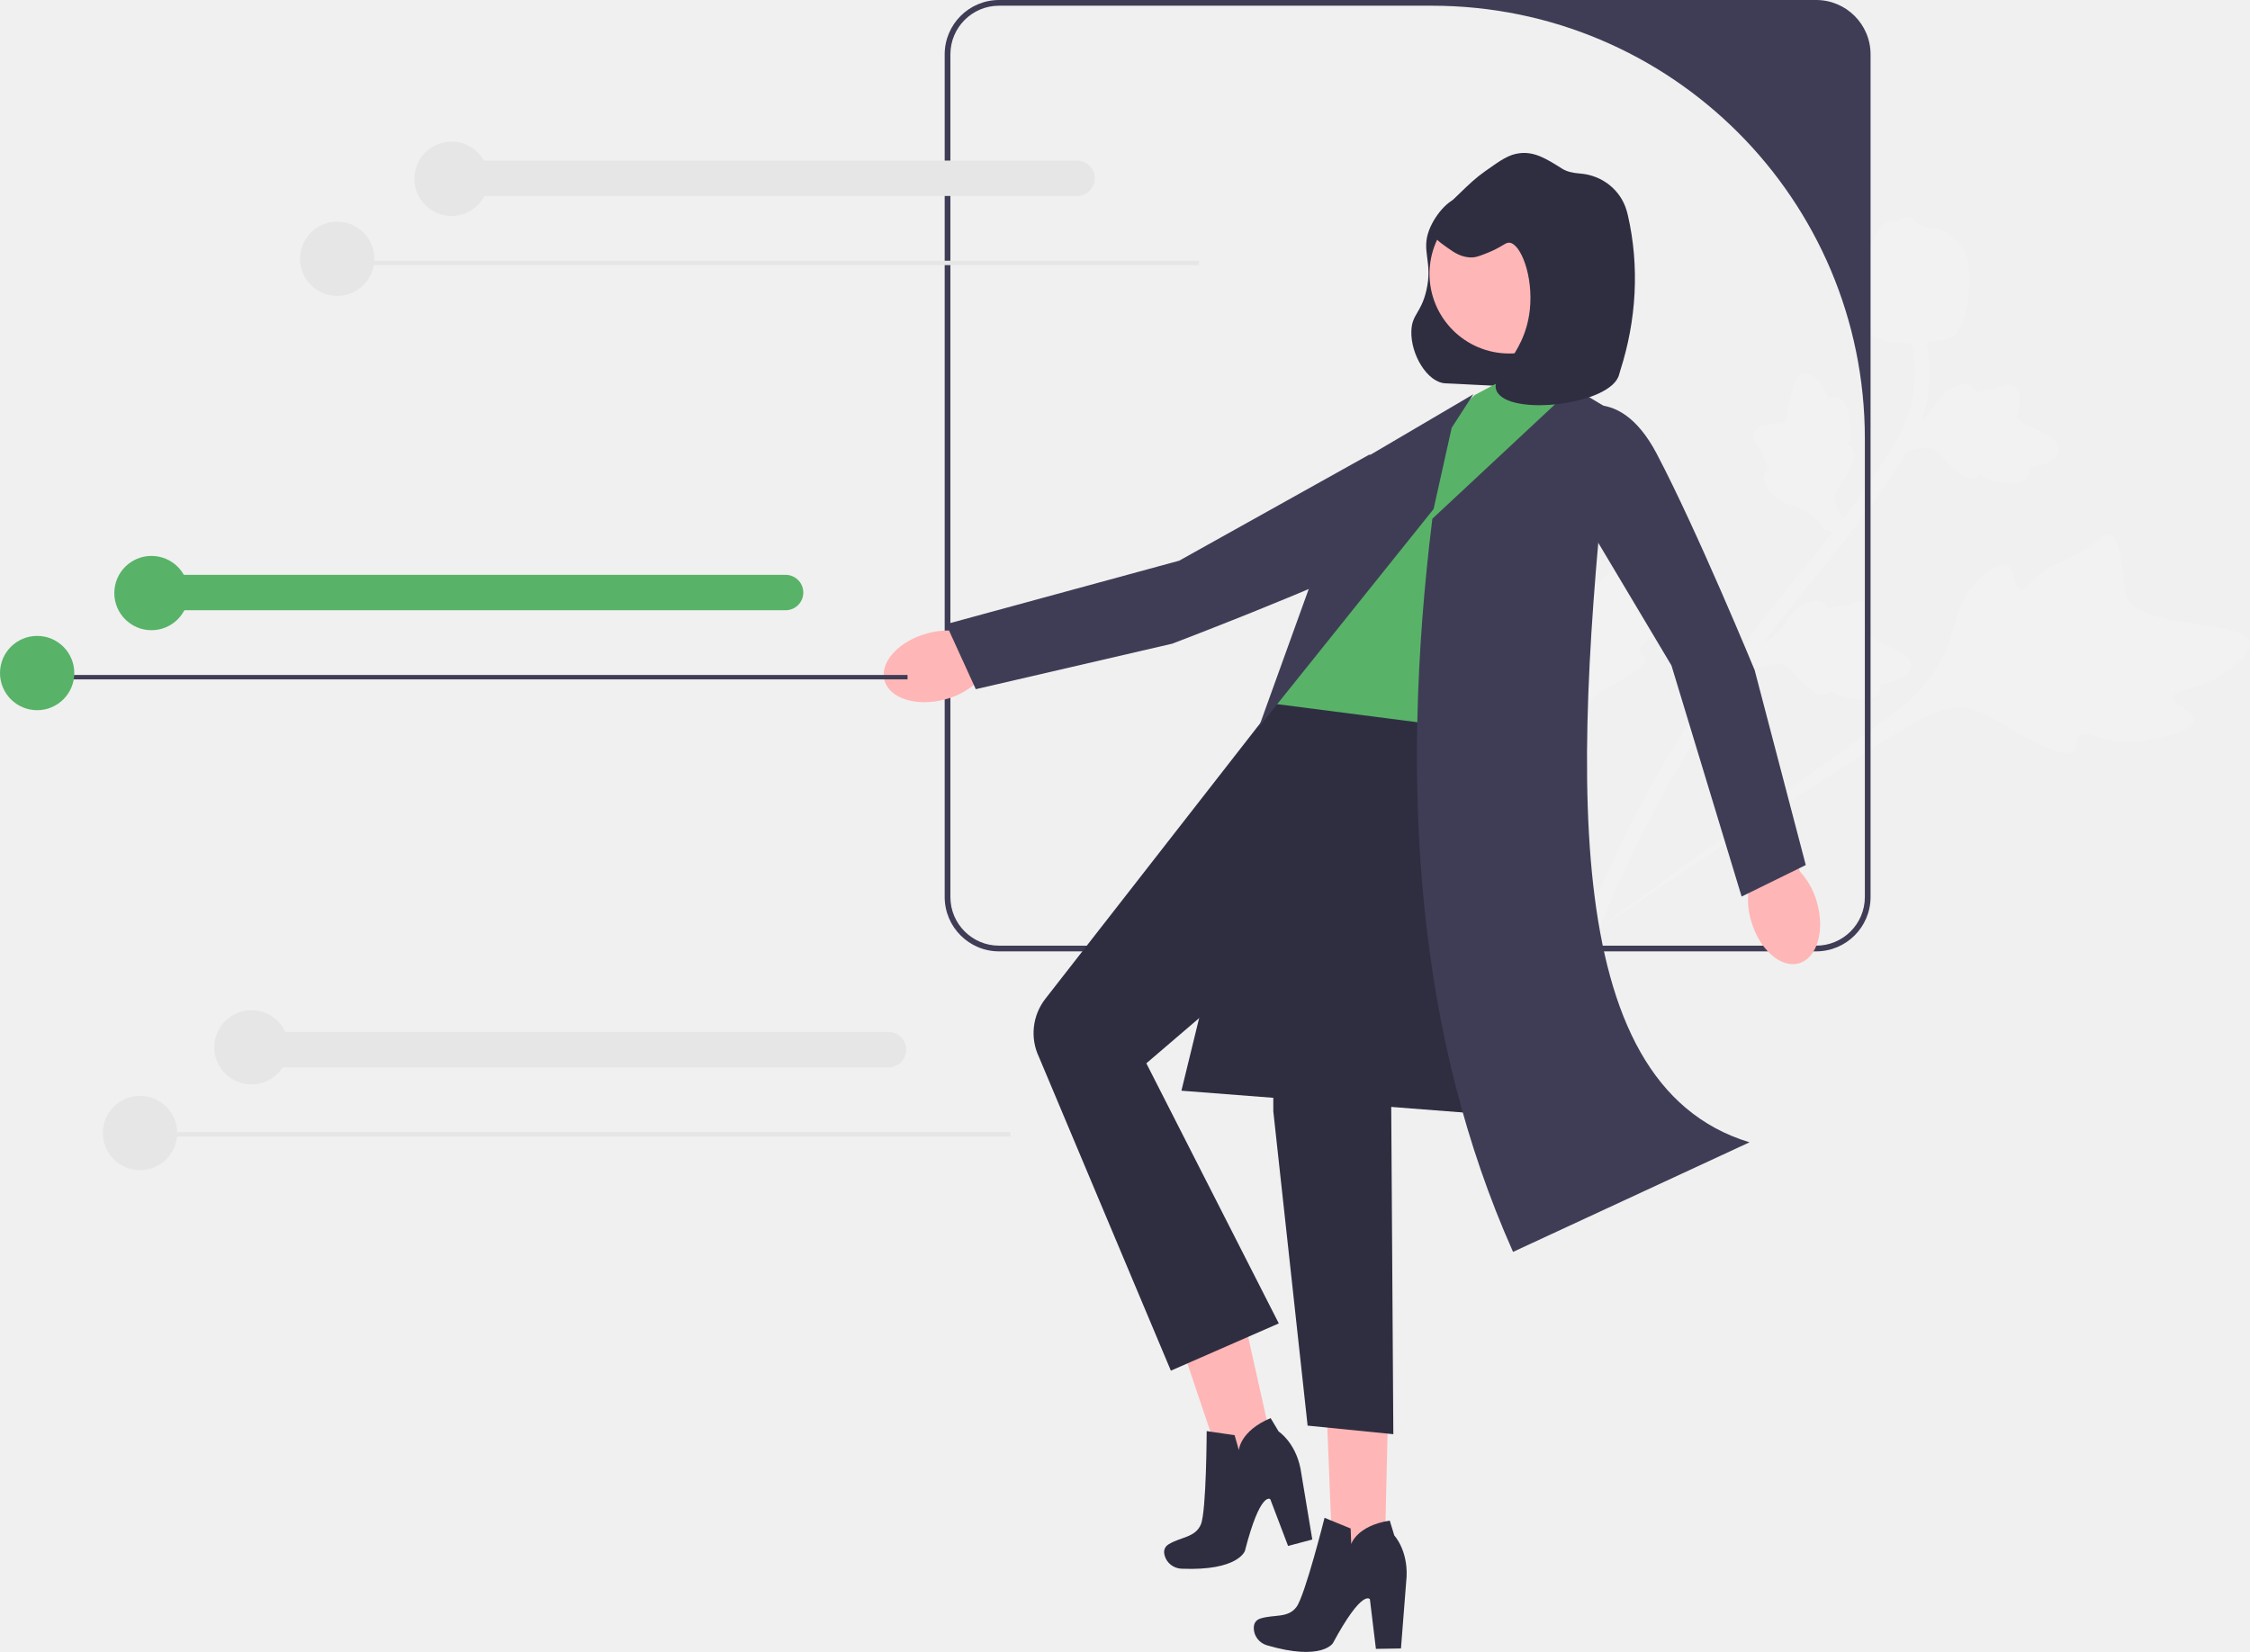
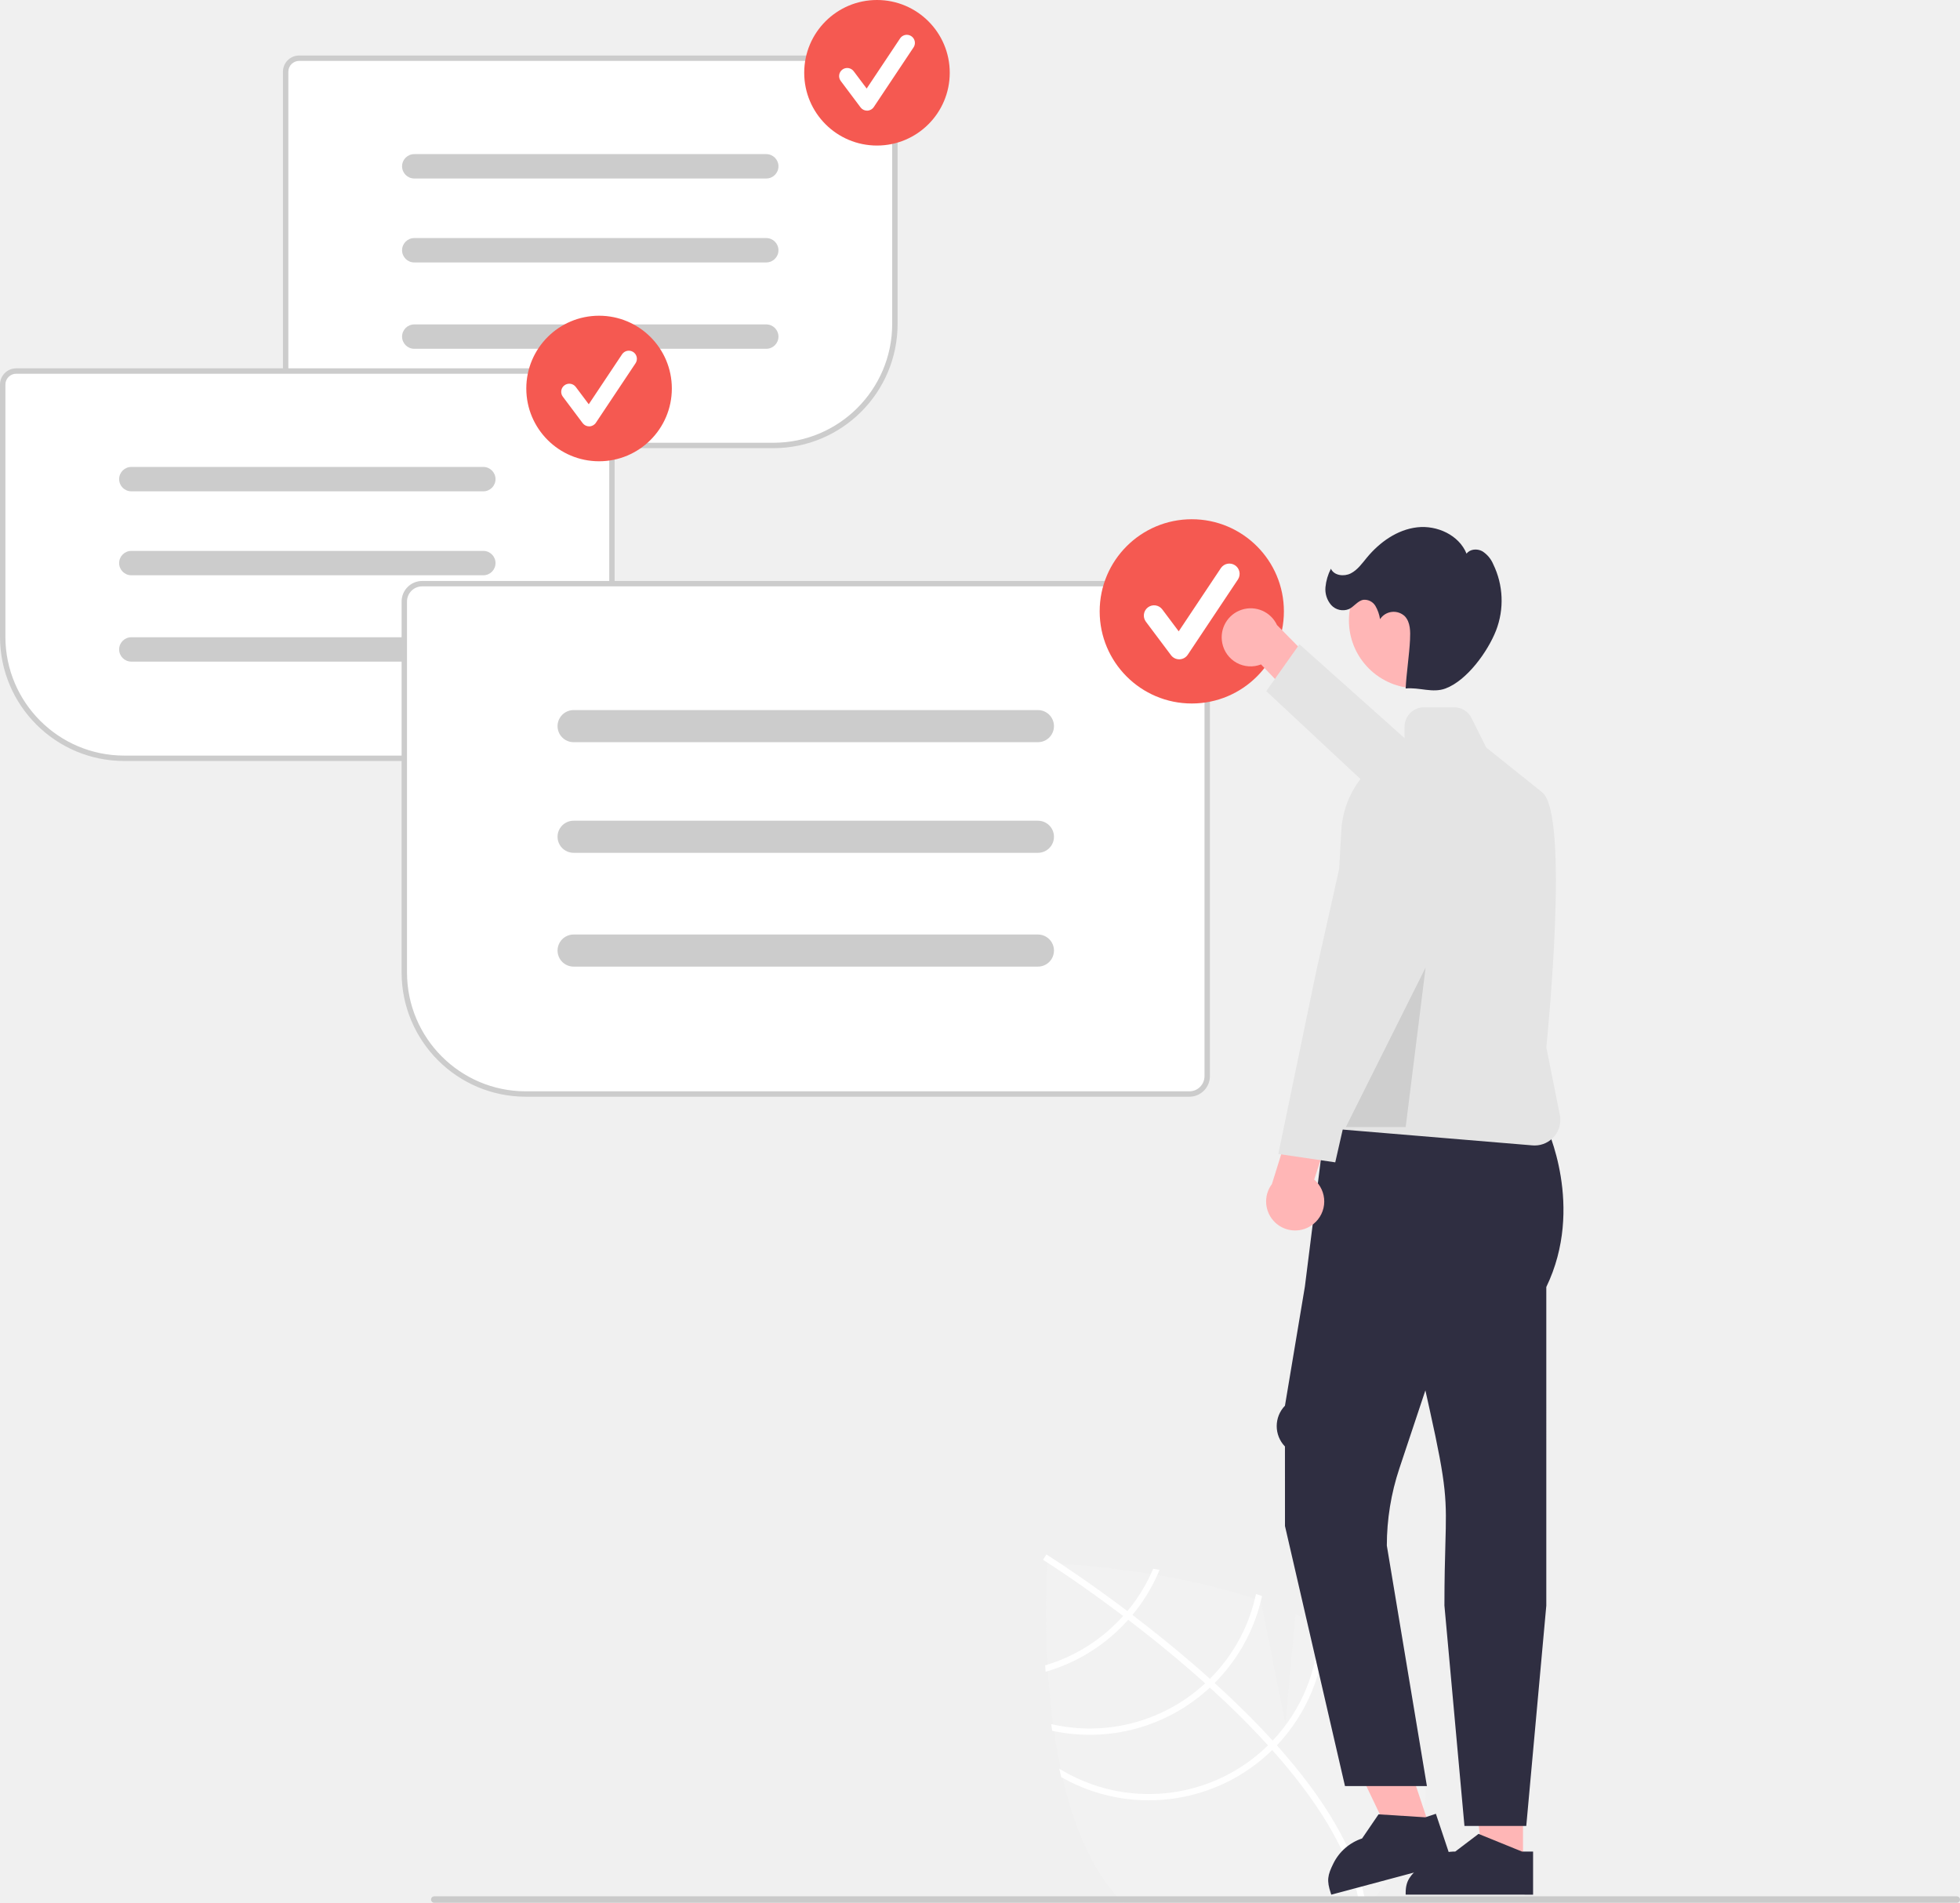
- <svg xmlns="http://www.w3.org/2000/svg" width="787.361" height="578.211" viewBox="0 0 787.361 578.211">
-   <g>
-     <path d="M767.741,251.996c.22-3.362-7.668-5.003-7.31-7.946,.357-2.932,8.313-2.322,16.723-7.618,1.517-.955,11.074-6.973,10.142-11.488-1.767-8.558-39.665-4.19-43.353-16.64-.81-2.732-.058-6.565-2.29-15.152-.888-3.416-1.625-5.189-3.131-5.749-2.137-.794-3.953,1.549-9.198,5.01-7.865,5.191-9.303,3.567-14.947,8.141-4.19,3.395-5.598,6.073-7.422,5.533-2.581-.764-1.428-6.619-4.384-8.048-3.016-1.458-8.275,2.677-11.498,6.262-6.047,6.729-6.674,13.473-8.684,19.639-2.185,6.701-7.025,15.852-19.032,25.275l-109.61,79.788c23.074-15.973,87.601-58.887,112.741-74.039,7.258-4.374,14.88-8.632,23.201-6.673,8.011,1.885,15.705,9.305,28.622,14.228,1.508,.575,5.728,2.122,7.628,.318,1.571-1.491,.125-3.914,1.571-5.328,1.939-1.897,6.114,.923,12.956,1.889,4.825,.681,8.523,.094,11.703-.411,.959-.152,15.281-2.516,15.573-6.991l-0-0Z" fill="#f2f2f2" />
-     <path d="M582.539,206.675c-1.587-1.078-4.668,2.32-6.009,1.295-1.336-1.021,1.259-4.75,1.086-10.406-.031-1.02-.227-7.447-2.712-8.293-4.71-1.602-13.501,18.259-20.676,16.477-1.575-.391-3.239-1.866-8.098-3.248-1.933-.55-3.016-.699-3.725-.122-1.006,.82-.381,2.387-.195,5.96,.278,5.358-.933,5.595-.317,9.685,.458,3.036,1.366,4.5,.574,5.239-1.12,1.047-3.661-1.209-5.215-.171-1.586,1.059-1.074,4.834-.244,7.45,1.558,4.91,4.687,7.163,7.133,9.929,2.658,3.006,5.753,8.022,6.914,16.634l7.534,76.819c-1.182-15.934-3.627-59.986-3.809-76.697-.053-4.824,.057-9.794,3.419-13.313,3.237-3.388,9.099-5.023,15.241-9.943,.717-.574,2.694-2.199,2.357-3.652-.279-1.201-1.885-1.191-2.162-2.308-.371-1.499,2.217-2.734,4.665-5.814,1.726-2.171,2.505-4.156,3.175-5.863,.202-.514,3.174-8.226,1.062-9.661l-0,0Z" fill="#f2f2f2" />
-     <path d="M609.258,235.387l4.876-9.165,.878-.347c4.06-1.603,7.083-3.813,8.99-6.571,.303-.438,.584-.892,.87-1.354,1.134-1.832,2.543-4.109,5.456-5.894,1.628-.992,5.715-3.072,8.158-.795,.663,.605,.987,1.322,1.138,2.005,.129-.056,.26-.111,.401-.172,1.735-.713,2.787-.808,3.801-.899,.779-.07,1.582-.142,3.075-.593,.655-.198,1.195-.395,1.649-.561,1.378-.499,3.1-1.04,4.71,.092,1.678,1.27,1.604,3.327,1.556,4.688-.085,2.429-.434,3.984-.666,5.014-.086,.376-.18,.801-.183,.95-.004,1.205,5.066,3.548,6.969,4.441,4.284,1.992,7.991,3.716,7.701,7.08-.206,2.407-2.506,4.201-7.028,5.469-1.408,.394-2.713,.533-3.822,.582,.358,.777,.521,1.703,.144,2.725h0c-.895,2.418-4.085,3.271-9.483,2.544-1.343-.177-3.146-.422-5.249-1.385-.99-.455-1.813-.964-2.509-1.41-.285,.385-.67,.749-1.211,1.024-1.592,.812-3.481,.423-5.591-1.239-2.346-1.794-4.031-3.631-5.52-5.248-1.301-1.41-2.425-2.621-3.517-3.266-2.043-1.17-4.596-.642-7.723,.169l-7.87,2.115-0-0Z" fill="#f2f2f2" />
-     <path d="M648.391,187.738l-10.102-2.392-.558-.761c-2.58-3.52-5.485-5.884-8.636-7.029-.501-.182-1.011-.338-1.531-.498-2.059-.632-4.62-1.417-7.085-3.782-1.373-1.323-4.421-4.749-2.838-7.69,.417-.795,1.029-1.29,1.651-1.61-.087-.111-.174-.224-.268-.345-1.13-1.498-1.489-2.491-1.834-3.448-.266-.735-.539-1.495-1.353-2.824-.357-.583-.686-1.055-.961-1.453-.833-1.206-1.793-2.735-1.105-4.579,.803-1.945,2.811-2.395,4.14-2.694,2.372-.534,3.963-.591,5.019-.628,.386-.013,.82-.029,.965-.064,1.166-.302,2.147-5.8,2.528-7.868,.84-4.649,1.568-8.672,4.895-9.245,2.381-.412,4.699,1.358,7.073,5.41,.738,1.262,1.203,2.49,1.533,3.55,.661-.544,1.515-.936,2.6-.831h0c2.566,.253,4.2,3.121,4.866,8.527,.169,1.344,.39,3.151-.009,5.429-.189,1.073-.472,1.998-.728,2.785,.444,.178,.894,.458,1.298,.912,1.189,1.334,1.293,3.26,.22,5.722-1.14,2.724-2.489,4.82-3.676,6.671-1.034,1.616-1.92,3.011-2.267,4.231-.613,2.273,.545,4.608,2.122,7.428l4.042,7.076-0-0Z" fill="#f2f2f2" />
-     <path d="M661.142,159.633l4.876-9.165,.878-.347c4.06-1.603,7.083-3.813,8.99-6.571,.303-.438,.584-.892,.87-1.354,1.134-1.832,2.543-4.109,5.456-5.894,1.628-.992,5.715-3.072,8.158-.795,.663,.605,.987,1.322,1.138,2.005,.129-.056,.26-.111,.401-.172,1.735-.713,2.787-.808,3.801-.899,.779-.07,1.582-.142,3.075-.593,.655-.198,1.195-.395,1.649-.561,1.378-.499,3.1-1.04,4.71,.092,1.678,1.27,1.604,3.327,1.556,4.688-.085,2.429-.434,3.984-.666,5.014-.086,.376-.18,.801-.183,.95-.004,1.205,5.066,3.548,6.969,4.441,4.284,1.992,7.991,3.716,7.701,7.08-.206,2.407-2.506,4.201-7.028,5.469-1.408,.394-2.713,.533-3.822,.582,.358,.777,.521,1.703,.144,2.725h0c-.895,2.418-4.085,3.271-9.483,2.544-1.343-.177-3.146-.422-5.249-1.385-.99-.455-1.813-.964-2.509-1.41-.285,.385-.67,.749-1.211,1.024-1.592,.812-3.481,.423-5.591-1.239-2.346-1.794-4.031-3.631-5.52-5.248-1.301-1.41-2.425-2.621-3.517-3.266-2.043-1.17-4.596-.642-7.723,.169l-7.87,2.115-0-0Z" fill="#f2f2f2" />
-     <path d="M556.692,330.817l-1.018-2.34,.979-2.355-.979,2.355-2.243-1.186c.099-.216,.29-.737,.596-1.548,1.676-4.443,6.77-17.969,16.895-37.83,7.068-13.864,15.099-27.595,23.871-40.817,8.786-13.243,16.205-22.743,22.166-30.38,4.497-5.759,8.877-11.176,13.148-16.451,11.404-14.095,22.175-27.409,32.019-43.575,2.199-3.608,6.774-11.12,7.821-21.729,.607-6.154-.056-12.44-1.976-18.682l4.88-1.5c2.115,6.895,2.846,13.856,2.172,20.688-1.161,11.763-6.146,19.948-8.54,23.881-10.018,16.451-20.894,29.893-32.409,44.123-4.252,5.257-8.616,10.649-13.094,16.385-5.906,7.566-13.26,16.984-21.933,30.057-8.669,13.063-16.6,26.627-23.582,40.315-9.996,19.611-15.014,32.936-16.662,37.314-.882,2.337-1.066,2.826-2.111,3.276l0-0Z" fill="#f2f2f2" />
-     <path d="M655.672,117.678c-.173-.118-.344-.242-.513-.375-3.452-2.648-5.301-7.066-5.5-13.132-.089-2.85,.684-5.503,2.224-10.794,.236-.816,1.481-4.927,4.016-10.02,1.655-3.329,2.578-4.562,3.949-5.272,1.524-.792,3.201-.923,4.82-.677,.222-.439,.55-.825,1.015-1.129,1.919-1.264,3.668,.273,4.624,1.09,.477,.423,1.069,.956,1.797,1.4,1.142,.704,1.961,.782,3.199,.905,1.185,.117,2.658,.263,4.469,1.026,3.579,1.492,5.596,4.177,6.261,5.061,3.513,4.634,3.333,9.71,3.124,15.586-.045,1.177-.317,5.386-1.953,10.291-1.18,3.539-2.2,4.773-3.125,5.576-1.894,1.655-3.905,1.968-8.75,2.382-5.064,.438-7.604,.655-9.555,.508-4.539-.35-7.39-.569-10.102-2.427l-0,0Z" fill="#f2f2f2" />
-   </g>
-   <path d="M635.562,0H349.602c-10.49,0-19.02,8.53-19.02,19.02V313.98c0,10.49,8.53,19.02,19.02,19.02h285.96c10.49,0,19.02-8.53,19.02-19.02V19.02c0-10.49-8.53-19.02-19.02-19.02Zm17.02,313.98c0,9.4-7.62,17.02-17.02,17.02H349.602c-9.4,0-17.02-7.62-17.02-17.02V19.02c0-9.4,7.62-17.02,17.02-17.02h151.472c83.675,0,151.508,67.832,151.508,151.508v160.472Z" fill="#3f3d56" />
-   <path id="b-49" d="M324.53,221.685c-10.023,2.709-16.749,10.076-15.024,16.455,1.725,6.378,11.247,9.351,21.273,6.64,4.02-1.028,7.735-3.004,10.835-5.762l42.322-12.015-6.061-19.74-41.078,13.94c-4.069-.821-8.275-.656-12.266,.483Z" fill="#ffb6b6" />
-   <path d="M501.882,162.462s11.949,17.528-14.98,30.75c-26.929,13.223-76.707,32.094-76.707,32.094l-68.73,15.923-10.379-22.755,81.555-22.22,66.457-37.088,22.785,3.295Z" fill="#3f3d56" />
-   <path d="M493.888,115.807c-.306,8.309,5.676,18.172,12,18.374,7.608,.244,43.573,2.805,44.73-.178,8.028-20.711-29.778-63.674-38.3-64.913-4.58-.666-10.063,5.909-12.172,11.337-2.954,7.607,1.406,11.194-1.055,21.441-1.877,7.814-4.989,8.13-5.202,13.938Z" fill="#2f2e41" />
-   <g>
-     <polygon points="431.284 443.34 406.041 449.125 431.405 524.385 448.51 520.466 431.284 443.34" fill="#ffb6b6" />
-     <path d="M422.264,500.915l9.763,1.432,1.505,5.23s.325-6.652,11.108-11.211l2.803,4.681s5.772,3.714,7.638,12.92l4.142,24.901-8.477,2.249-6.22-16.359s-3.422-3.129-8.867,18.036c0,0-2.205,7.113-22.204,6.289-2.749-.113-5.167-1.947-5.901-4.599-.405-1.463-.226-2.976,1.462-3.99,4.297-2.58,9.294-2.339,11.222-6.925,1.928-4.586,2.026-32.653,2.026-32.653Z" fill="#2f2e41" />
-   </g>
-   <g>
-     <polygon points="486.123 477.557 463.582 477 466.738 556.249 484.283 556.562 486.123 477.557" fill="#ffb6b6" />
-     <path d="M463.513,531.269l9.131,3.739,.202,5.438s1.917-6.379,13.48-8.209l1.594,5.218s4.709,4.994,4.304,14.379l-1.972,25.166-8.769,.143-2.101-17.375s-2.569-3.86-12.946,15.372c0,0-3.851,6.373-23.065,.761-2.641-.771-4.547-3.134-4.621-5.884-.041-1.518,.497-2.943,2.379-3.521,4.792-1.47,9.583-.033,12.558-4.021,2.975-3.988,9.824-31.206,9.824-31.206Z" fill="#2f2e41" />
-   </g>
-   <polygon points="532.637 390.997 413.423 381.772 446.971 244.241 527.237 232.676 532.637 390.997" fill="#2f2e41" />
-   <polygon points="516.196 138.193 541.314 124.811 561.597 148.761 520.838 279.4 446.279 246.386 502.909 149.571 516.196 138.193" fill="#58b368" />
-   <path d="M519.379,255.812s7.999,41.243-16.77,62.68l-7.582,24.104-8.186,44.491,.741,114.912-30-3-12-109.996-.143-54.745-44.289,37.927,46.351,91.039-37.769,16.538-46.129-109.709c-3.205-6.683-2.35-14.604,2.207-20.45l80.468-103.219,73.1,9.427Z" fill="#2f2e41" />
-   <path d="M550.477,135.631l-49.248,45.946c-11.655,94.579-5.293,181.426,28.243,256.611l82.757-38.356c-68.241-20.697-61.548-134.344-48.307-256.113l-13.445-8.087Z" fill="#3f3d56" />
-   <polygon points="508.006 149.722 515.582 138 473.68 162.635 440.546 254.456 501.668 178.18 508.006 149.722" fill="#3f3d56" />
-   <path id="c-50" d="M612.822,322.436c2.888,9.973,10.375,16.566,16.721,14.727,6.346-1.839,9.148-11.413,6.258-21.389-1.1-4.001-3.142-7.68-5.955-10.73l-12.77-42.1-19.629,6.414,14.673,40.822c-.748,4.083-.507,8.285,.702,12.255Z" fill="#ffb6b6" />
-   <path d="M548.564,144.699s17.177-12.447,31.168,14.09c13.991,26.538,34.285,75.753,34.285,75.753l17.892,68.245-22.447,11.029-24.555-80.883-38.982-65.364,2.639-22.87Z" fill="#3f3d56" />
-   <circle cx="528.139" cy="95.838" r="27.896" fill="#ffb6b6" />
-   <path d="M528.231,84.955c-1.57-.155-2.377,1.505-8.374,3.822-2.125,.821-3.212,1.233-4.46,1.313-3.793,.244-6.741-1.851-8.712-3.252-3.203-2.276-5.266-3.742-5.669-6.086-.526-3.059,2.937-6.475,9.883-13.184,3.402-3.285,5.475-5.27,8.804-7.632,5.583-3.962,8.375-5.942,12.288-6.331,5.183-.515,9.124,1.959,14.81,5.528,1.536,.964,3.751,1.428,6.099,1.605,7.686,.578,14.275,5.701,16.366,13.12,.16,.567,.294,1.08,.395,1.519,4.126,18.014,2.975,36.75-2.672,54.346-.152,.474-.279,.915-.378,1.317-2.623,10.716-38.656,14.894-42.871,5.834-2.654-5.705,9.749-11.413,11.601-28.423,1.289-11.842-3.193-23.11-7.11-23.497Z" fill="#2f2e41" />
-   <rect x="117.33" y="91.253" width="302.252" height="1.549" fill="#e6e6e6" />
-   <g>
-     <path d="M376.912,68.6H160c-3.417,0-6.197-2.78-6.197-6.197s2.78-6.197,6.197-6.197h216.911c3.417,0,6.197,2.78,6.197,6.197s-2.78,6.197-6.197,6.197Z" fill="#e6e6e6" />
-     <circle cx="118" cy="90.583" r="13" fill="#e6e6e6" />
-     <circle cx="158" cy="62.583" r="13" fill="#e6e6e6" />
-   </g>
-   <rect x="15.33" y="236.253" width="302.252" height="1.549" fill="#3f3d56" />
-   <g>
-     <path d="M274.912,213.6H58c-3.417,0-6.197-2.78-6.197-6.197s2.78-6.197,6.197-6.197h216.911c3.417,0,6.197,2.78,6.197,6.197s-2.78,6.197-6.197,6.197Z" fill="#58b368" />
-     <circle cx="13" cy="235.583" r="13" fill="#58b368" />
-     <circle cx="53" cy="207.583" r="13" fill="#58b368" />
-   </g>
-   <rect x="51.33" y="396.253" width="302.252" height="1.549" fill="#e6e6e6" />
-   <g>
-     <path d="M310.912,373.6H94c-3.417,0-6.197-2.78-6.197-6.197s2.78-6.197,6.197-6.197h216.911c3.417,0,6.197,2.78,6.197,6.197s-2.78,6.197-6.197,6.197Z" fill="#e6e6e6" />
-     <circle cx="88" cy="366.583" r="13" fill="#e6e6e6" />
-     <circle cx="49" cy="396.583" r="13" fill="#e6e6e6" />
-   </g>
+ <svg xmlns="http://www.w3.org/2000/svg" data-name="Layer 1" width="726.423" height="705.12" viewBox="0 0 726.423 705.12">
+   <path d="M745.618,799.922c-.76.8-1.55,1.59-2.35,2.38H652.047c-.75-.77-1.49-1.56-2.23-2.38-.03-.03-.06-.07-.09-.1-9.91-10.98-16.15-26.94-20.04-43.77-.25-1.02-.47-2.05-.69-3.09-1.02-4.73-1.85-9.51-2.53-14.25-.12-.82-.24-1.64-.34-2.46-.92-6.81-1.54-13.51-1.94-19.8-.05-.81-.1-1.6-.15-2.39a324.829,324.829,0,0,1-.02-37.6s.12,0,.35.01c.67.03,2.28.1,4.65.24,6.53.4,18.85,1.4,33.34,3.76.79.13,1.59.27,2.39.41a252.149,252.149,0,0,1,36.17,8.76c.74.25,1.47.5,2.21.75l.01.05,9.07,45.51,3.76-40.51c2.99,1.35,5.9,2.79,8.69,4.33.78.43,1.54.86,2.29,1.3a72.111,72.111,0,0,1,17.17,13.54C773.868,747.582,767.497,777.052,745.618,799.922Z" transform="translate(-235.8247 -97.18208)" fill="#f2f2f2" />
+   <path d="M707.497,742.215l1.581,1.752c18.279,20.458,29.188,39.448,32.549,56.719.053.251.09.501.144.752l-1.169.222-1.127.199c-3.43-18.83-16.201-38.296-32.14-56.144-.508-.58-1.024-1.169-1.557-1.742-6.814-7.496-14.14-14.687-21.548-21.411-.569-.525-1.154-1.052-1.739-1.578-9.824-8.825-19.707-16.808-28.521-23.538-.621-.478-1.25-.949-1.872-1.411-14.965-11.329-26.577-18.839-29.165-20.485-.312-.206-.489-.315-.529-.341l.613-.978.001-.017.621-.986c.04.027.634.388,1.706,1.088,4.028,2.597,14.856,9.744,28.326,19.905.605.461,1.235.932,1.855,1.41,7.158,5.454,14.988,11.703,22.894,18.543q2.983,2.572,5.818,5.137c.594.518,1.179,1.045,1.748,1.57Q698,731.781,707.497,742.215Z" transform="translate(-235.8247 -97.18208)" fill="#fff" />
+   <path d="M663.218,678.532c-.27.65-.56,1.3-.86,1.94a62.382,62.382,0,0,1-8.69,13.75c-.51.6-1.03,1.21-1.57,1.81q-2.19,2.415-4.66,4.67a62.595,62.595,0,0,1-23.4,13.36c-.28.09-.55.18-.83.26.05.79.1,1.57.15,2.38.28-.08.55-.16.83-.25a64.849,64.849,0,0,0,24.81-14.02,66.938,66.938,0,0,0,4.97-4.99c.54-.59,1.06-1.2,1.56-1.81a64.419,64.419,0,0,0,9.22-14.75c.28-.64.56-1.28.83-1.93C664.778,678.812,663.988,678.672,663.218,678.532Z" transform="translate(-235.8247 -97.18208)" fill="#fff" />
+   <path d="M701.328,687.872c-.12.59-.26,1.18-.41,1.77a62.564,62.564,0,0,1-16.68,29.67c-.57.57-1.15,1.13-1.75,1.67-.17.17-.36.35-.54.51a63.024,63.024,0,0,1-55.82,14.76c-.23-.04-.47-.1-.7-.15.12.82.23,1.65.36,2.47.23.05.45.1.68.14a65.359,65.359,0,0,0,57.04-15.49c.24-.22.49-.43.72-.66.6-.56,1.18-1.12,1.76-1.68a65.028,65.028,0,0,0,17.15-30.44q.225-.9.42-1.8C702.817,688.382,702.078,688.122,701.328,687.872Z" transform="translate(-235.8247 -97.18208)" fill="#fff" />
+   <path d="M724.658,698.082c.01.56.01,1.13,0,1.69a62.703,62.703,0,0,1-17.16,42.44c-.56.6-1.14,1.18-1.72,1.76-.63.61-1.26,1.22-1.91,1.8a63.162,63.162,0,0,1-74.87,7.19,6.713,6.713,0,0,1-.58-.34c.24,1.06.48,2.1.74,3.14.18.1.35.2.53.29a65.505,65.505,0,0,0,75.74-8.54c.65-.59,1.3-1.18,1.91-1.8.6-.57,1.17-1.15,1.74-1.75a65.251,65.251,0,0,0,17.87-42.89q.03-.81.03-1.62C726.218,698.982,725.437,698.532,724.658,698.082Z" transform="translate(-235.8247 -97.18208)" fill="#fff" />
+   <path d="M522.492,262.76H346.707a5.524,5.524,0,0,1-5.518-5.518V123.768a5.524,5.524,0,0,1,5.518-5.518H562.475a5.524,5.524,0,0,1,5.518,5.518v93.493A45.551,45.551,0,0,1,522.492,262.76Z" transform="translate(-235.8247 -97.18208)" fill="#fff" />
+   <path d="M522.492,263.26H346.707a6.025,6.025,0,0,1-6.018-6.018V123.768a6.025,6.025,0,0,1,6.018-6.018H562.475a6.024,6.024,0,0,1,6.018,6.018v93.493A46.052,46.052,0,0,1,522.492,263.26ZM346.707,119.75a4.023,4.023,0,0,0-4.018,4.018v133.475a4.022,4.022,0,0,0,4.018,4.018H522.492a44.05,44.05,0,0,0,44-44V123.768a4.023,4.023,0,0,0-4.018-4.018Z" transform="translate(-235.8247 -97.18208)" fill="#ccc" />
+   <path d="M519.823,163.327H389.358a4.516,4.516,0,0,1,0-9.032H519.823a4.516,4.516,0,0,1,0,9.032Z" transform="translate(-235.8247 -97.18208)" fill="#ccc" />
+   <path d="M519.823,194.437H389.358a4.516,4.516,0,0,1,0-9.032H519.823a4.516,4.516,0,1,1,0,9.032Z" transform="translate(-235.8247 -97.18208)" fill="#ccc" />
+   <path d="M519.823,226.437H389.358a4.516,4.516,0,0,1,0-9.032H519.823a4.516,4.516,0,1,1,0,9.032Z" transform="translate(-235.8247 -97.18208)" fill="#ccc" />
+   <circle cx="325.03" cy="26.968" r="26.969" fill="#f55951" />
+   <path d="M557.176,138.186a2.999,2.999,0,0,1-2.4-1.2l-7.357-9.81a3,3,0,1,1,4.8-3.6l4.813,6.417,12.363-18.544a3,3,0,1,1,4.992,3.328L559.672,136.851a3.001,3.001,0,0,1-2.413,1.335C557.231,138.186,557.203,138.186,557.176,138.186Z" transform="translate(-235.8247 -97.18208)" fill="#fff" />
+   <path d="M457.61,378.689H281.825a45.551,45.551,0,0,1-45.5-45.5V239.696a5.525,5.525,0,0,1,5.518-5.518H457.61a5.525,5.525,0,0,1,5.518,5.518v133.475A5.525,5.525,0,0,1,457.61,378.689Z" transform="translate(-235.8247 -97.18208)" fill="#fff" />
+   <path d="M457.61,379.189H281.825a46.052,46.052,0,0,1-46-46V239.696a6.025,6.025,0,0,1,6.018-6.018H457.61a6.025,6.025,0,0,1,6.018,6.018v133.475A6.025,6.025,0,0,1,457.61,379.189ZM241.843,235.678a4.023,4.023,0,0,0-4.018,4.018v93.493a44.05,44.05,0,0,0,44,44H457.61a4.023,4.023,0,0,0,4.018-4.018V239.696a4.023,4.023,0,0,0-4.018-4.018Z" transform="translate(-235.8247 -97.18208)" fill="#ccc" />
+   <path d="M414.959,279.255H284.494a4.516,4.516,0,1,1,0-9.032H414.959a4.516,4.516,0,1,1,0,9.032Z" transform="translate(-235.8247 -97.18208)" fill="#ccc" />
+   <path d="M414.959,310.366H284.494a4.516,4.516,0,0,1,0-9.032H414.959a4.516,4.516,0,1,1,0,9.032Z" transform="translate(-235.8247 -97.18208)" fill="#ccc" />
+   <path d="M414.959,342.366H284.494a4.516,4.516,0,0,1,0-9.032H414.959a4.516,4.516,0,1,1,0,9.032Z" transform="translate(-235.8247 -97.18208)" fill="#ccc" />
+   <circle cx="222.03" cy="143.969" r="26.969" fill="#f55951" />
+   <path d="M454.176,255.186a2.999,2.999,0,0,1-2.4-1.2l-7.357-9.81a3,3,0,1,1,4.8-3.6l4.813,6.417,12.363-18.544a3,3,0,0,1,4.992,3.328L456.672,253.851a3.001,3.001,0,0,1-2.413,1.335C454.231,255.186,454.203,255.186,454.176,255.186Z" transform="translate(-235.8247 -97.18208)" fill="#fff" />
+   <path d="M676.635,503.103H430.671a45.551,45.551,0,0,1-45.5-45.5V320.089a7.121,7.121,0,0,1,7.113-7.113H676.635a7.121,7.121,0,0,1,7.112,7.113V495.989A7.121,7.121,0,0,1,676.635,503.103Z" transform="translate(-235.8247 -97.18208)" fill="#fff" />
+   <path d="M676.635,503.603H430.671a46.052,46.052,0,0,1-46-46V320.089a7.621,7.621,0,0,1,7.613-7.613H676.635a7.621,7.621,0,0,1,7.612,7.613V495.989A7.621,7.621,0,0,1,676.635,503.603ZM392.284,314.476a5.619,5.619,0,0,0-5.613,5.613V457.603a44.05,44.05,0,0,0,44,44H676.635a5.619,5.619,0,0,0,5.612-5.613V320.089a5.619,5.619,0,0,0-5.612-5.613Z" transform="translate(-235.8247 -97.18208)" fill="#ccc" />
+   <path d="M620.426,372.222H448.492a5.952,5.952,0,1,1,0-11.903H620.426a5.952,5.952,0,1,1,0,11.903Z" transform="translate(-235.8247 -97.18208)" fill="#ccc" />
+   <path d="M620.426,413.221H448.492a5.952,5.952,0,1,1,0-11.903H620.426a5.952,5.952,0,1,1,0,11.903Z" transform="translate(-235.8247 -97.18208)" fill="#ccc" />
+   <path d="M620.426,455.393H448.492a5.952,5.952,0,1,1,0-11.903H620.426a5.952,5.952,0,1,1,0,11.903Z" transform="translate(-235.8247 -97.18208)" fill="#ccc" />
+   <circle cx="441.703" cy="226.559" r="34.139" fill="#f55951" />
+   <path d="M672.871,341.509a3.796,3.796,0,0,1-3.038-1.519l-9.314-12.418a3.797,3.797,0,1,1,6.076-4.557l6.093,8.124L688.339,307.664a3.798,3.798,0,0,1,6.319,4.213l-18.627,27.941a3.799,3.799,0,0,1-3.054,1.69C672.941,341.508,672.906,341.509,672.871,341.509Z" transform="translate(-235.8247 -97.18208)" fill="#fff" />
+   <polygon points="530.145 677.866 516.256 682.511 491.729 631.148 512.229 624.292 530.145 677.866" fill="#ffb6b6" />
+   <path d="M774.015,787.327l-44.785,11.978-.189-.566c-1.557-4.656-1.208-6.641.984-11.034a18.261,18.261,0,0,1,10.618-9.228l.001-0,6.105-8.942,17.339,1.102,3.909-1.307Z" transform="translate(-235.8247 -97.18208)" fill="#2f2e41" />
+   <polygon points="564.461 690.925 549.816 690.925 542.848 634.435 564.464 634.436 564.461 690.925" fill="#ffb6b6" />
+   <path d="M804.021,799.304l-47.223-.002v-.597c0-4.91,1.912-6.526,5.384-9.997a18.261,18.261,0,0,1,12.996-5.383h.001l8.626-6.544,16.094,6.545,4.122 0Z" transform="translate(-235.8247 -97.18208)" fill="#2f2e41" />
+   <path d="M688.824,335.498a10.696,10.696,0,0,0,14.37,7.907l16.908,17.652,13.233-7.658-24.227-24.593a10.754,10.754,0,0,0-20.283,6.692Z" transform="translate(-235.8247 -97.18208)" fill="#ffb6b6" />
+   <polygon points="562.421 327.072 570.043 319.186 525.965 278.363 481.602 238.751 469.315 256.113 515.804 299.507 562.421 327.072" fill="#e4e4e4" />
+   <path d="M771.163,692.156c0-9.911.196-16.979.354-22.66.461-16.623.585-21.092-5.776-49.719l-1.634-7.352-9.635,28.904a90.541,90.541,0,0,0-4.657,28.596l14.855,89.132H734.307L712.07,662.697l-.01-29.475a10.873,10.873,0,0,1,0-15.112l7.388-44.159,7.478-59.513h81.907s14.455,29.962.09,59.682l-.002,118.073-7.422,81.64H778.586Z" transform="translate(-235.8247 -97.18208)" fill="#2f2e41" />
+   <path d="M803.825,521.641l-76.613-6.384-.398-.033,6.114-110.054a34.611,34.611,0,0,1,23.459-30.986v-7.702a7.198,7.198,0,0,1,7.19-7.19h11.194a7.151,7.151,0,0,1,6.431,3.974l5.474,10.947,20.699,16.559c10.223,8.179,1.995,90.176,1.553,94.503l5.006,25.031a9.505,9.505,0,0,1-9.297,11.368Q804.233,521.674,803.825,521.641Z" transform="translate(-235.8247 -97.18208)" fill="#e4e4e4" />
+   <path d="M722.692,550.699a10.696,10.696,0,0,0,.202-16.4l7.601-23.231-12.991-8.062-10.274,32.957a10.754,10.754,0,0,0,15.461,14.736Z" transform="translate(-235.8247 -97.18208)" fill="#ffb6b6" />
+   <polygon points="513.585 295.588 503.038 292.072 487.804 360.04 473.773 427.634 494.876 430.739 511.241 358.868 513.585 295.588" fill="#e4e4e4" />
+   <circle cx="525.103" cy="229.914" r="25.162" fill="#ffb6b6" />
+   <path d="M727.072,314.773a18.894,18.894,0,0,1,2.014-6.833c1.176,2.558,4.845,3.002,7.357,1.729,2.512-1.273,4.194-3.691,5.989-5.86,4.736-5.724,11.248-10.367,18.629-11.213,7.381-.846,15.516,2.88,18.305,9.766,1.251-1.738,3.922-1.931,5.81-.921a10.45,10.45,0,0,1,4.076,4.829,30.766,30.766,0,0,1,1.023,24.617c-3.108,7.865-10.783,18.461-18.701,21.429-4.807,1.802-9.663-.504-14.776,0,.268-5.58,1.35-12.464,1.617-18.044.147-3.056.168-6.475-1.919-8.711a6.025,6.025,0,0,0-9.192,1.073,13.842,13.842,0,0,0-1.726-4.921,4.708,4.708,0,0,0-4.42-2.264c-2.135.35-3.453,2.541-5.413,3.459a5.882,5.882,0,0,1-6.537-1.499A8.894,8.894,0,0,1,727.072,314.773Z" transform="translate(-235.8247 -97.18208)" fill="#2f2e41" />
+   <polygon points="528.36 358.563 498.809 417.665 520.973 417.665 528.36 358.563" opacity="0.1" />
+   <path d="M962.247,801.112a1.186,1.186,0,0,1-1.19,1.19h-564.29a1.19,1.19,0,0,1,0-2.38h564.29A1.186,1.186,0,0,1,962.247,801.112Z" transform="translate(-235.8247 -97.18208)" fill="#cacaca" />
</svg>
